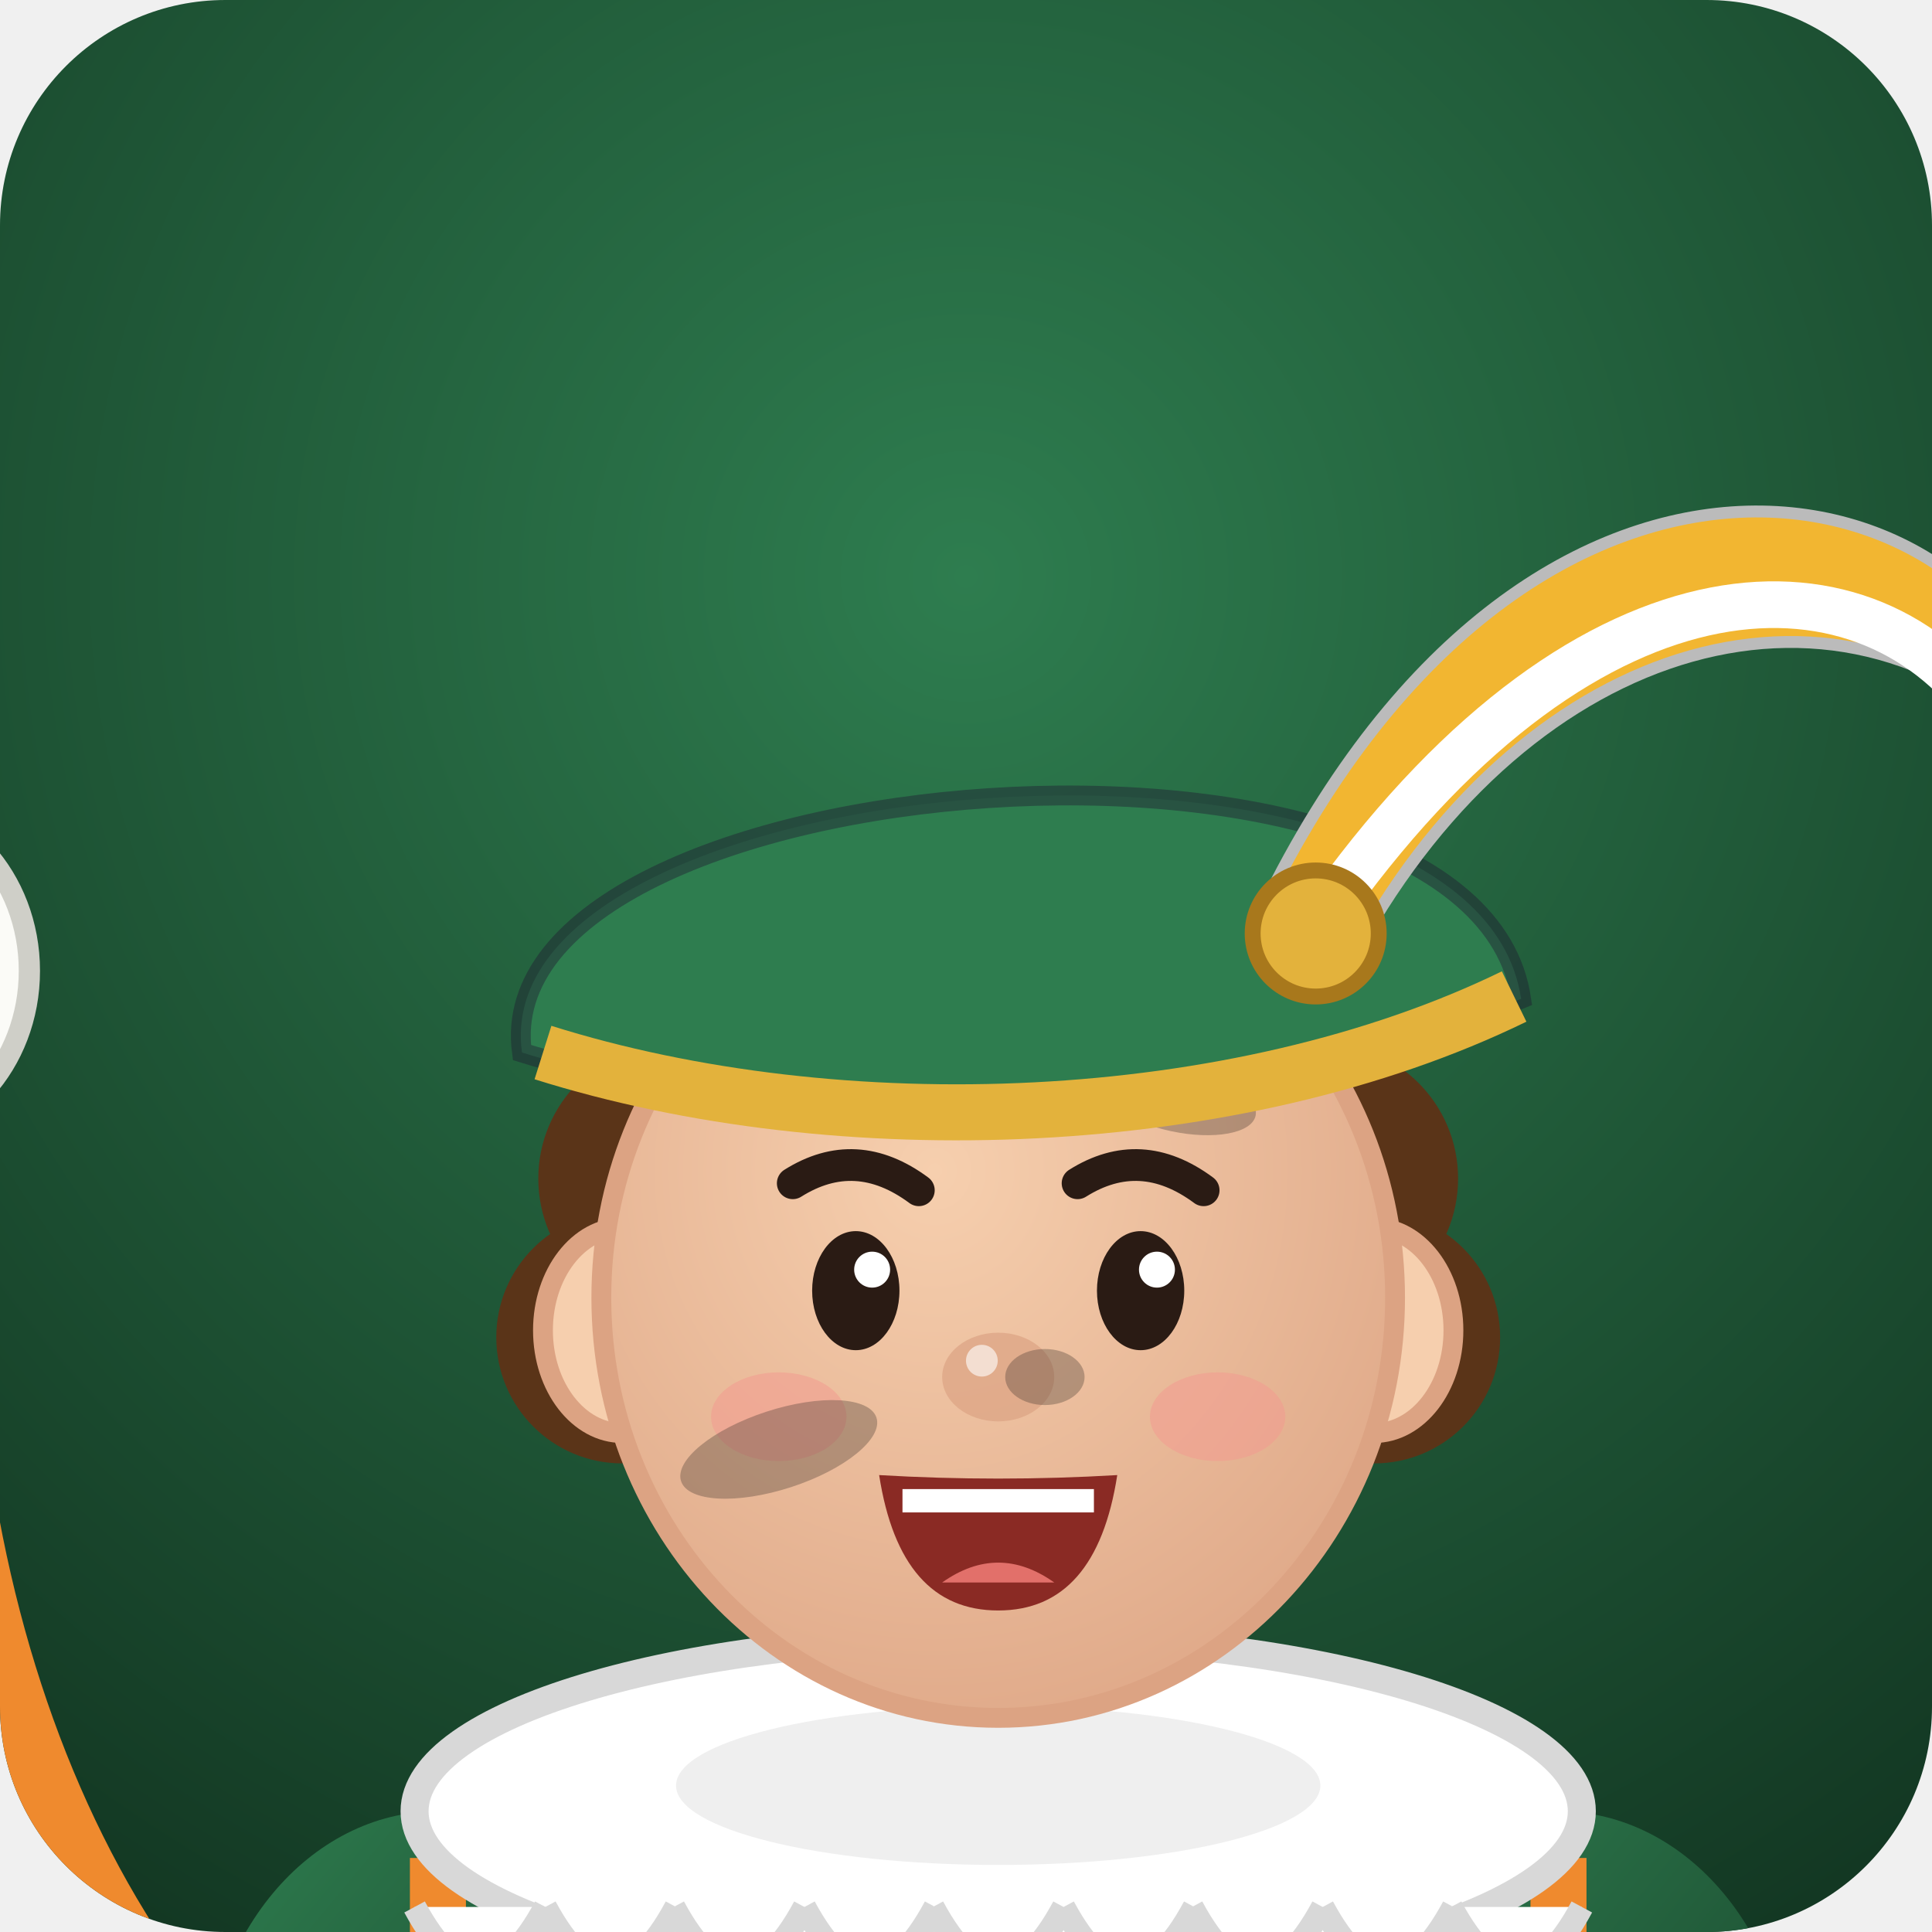
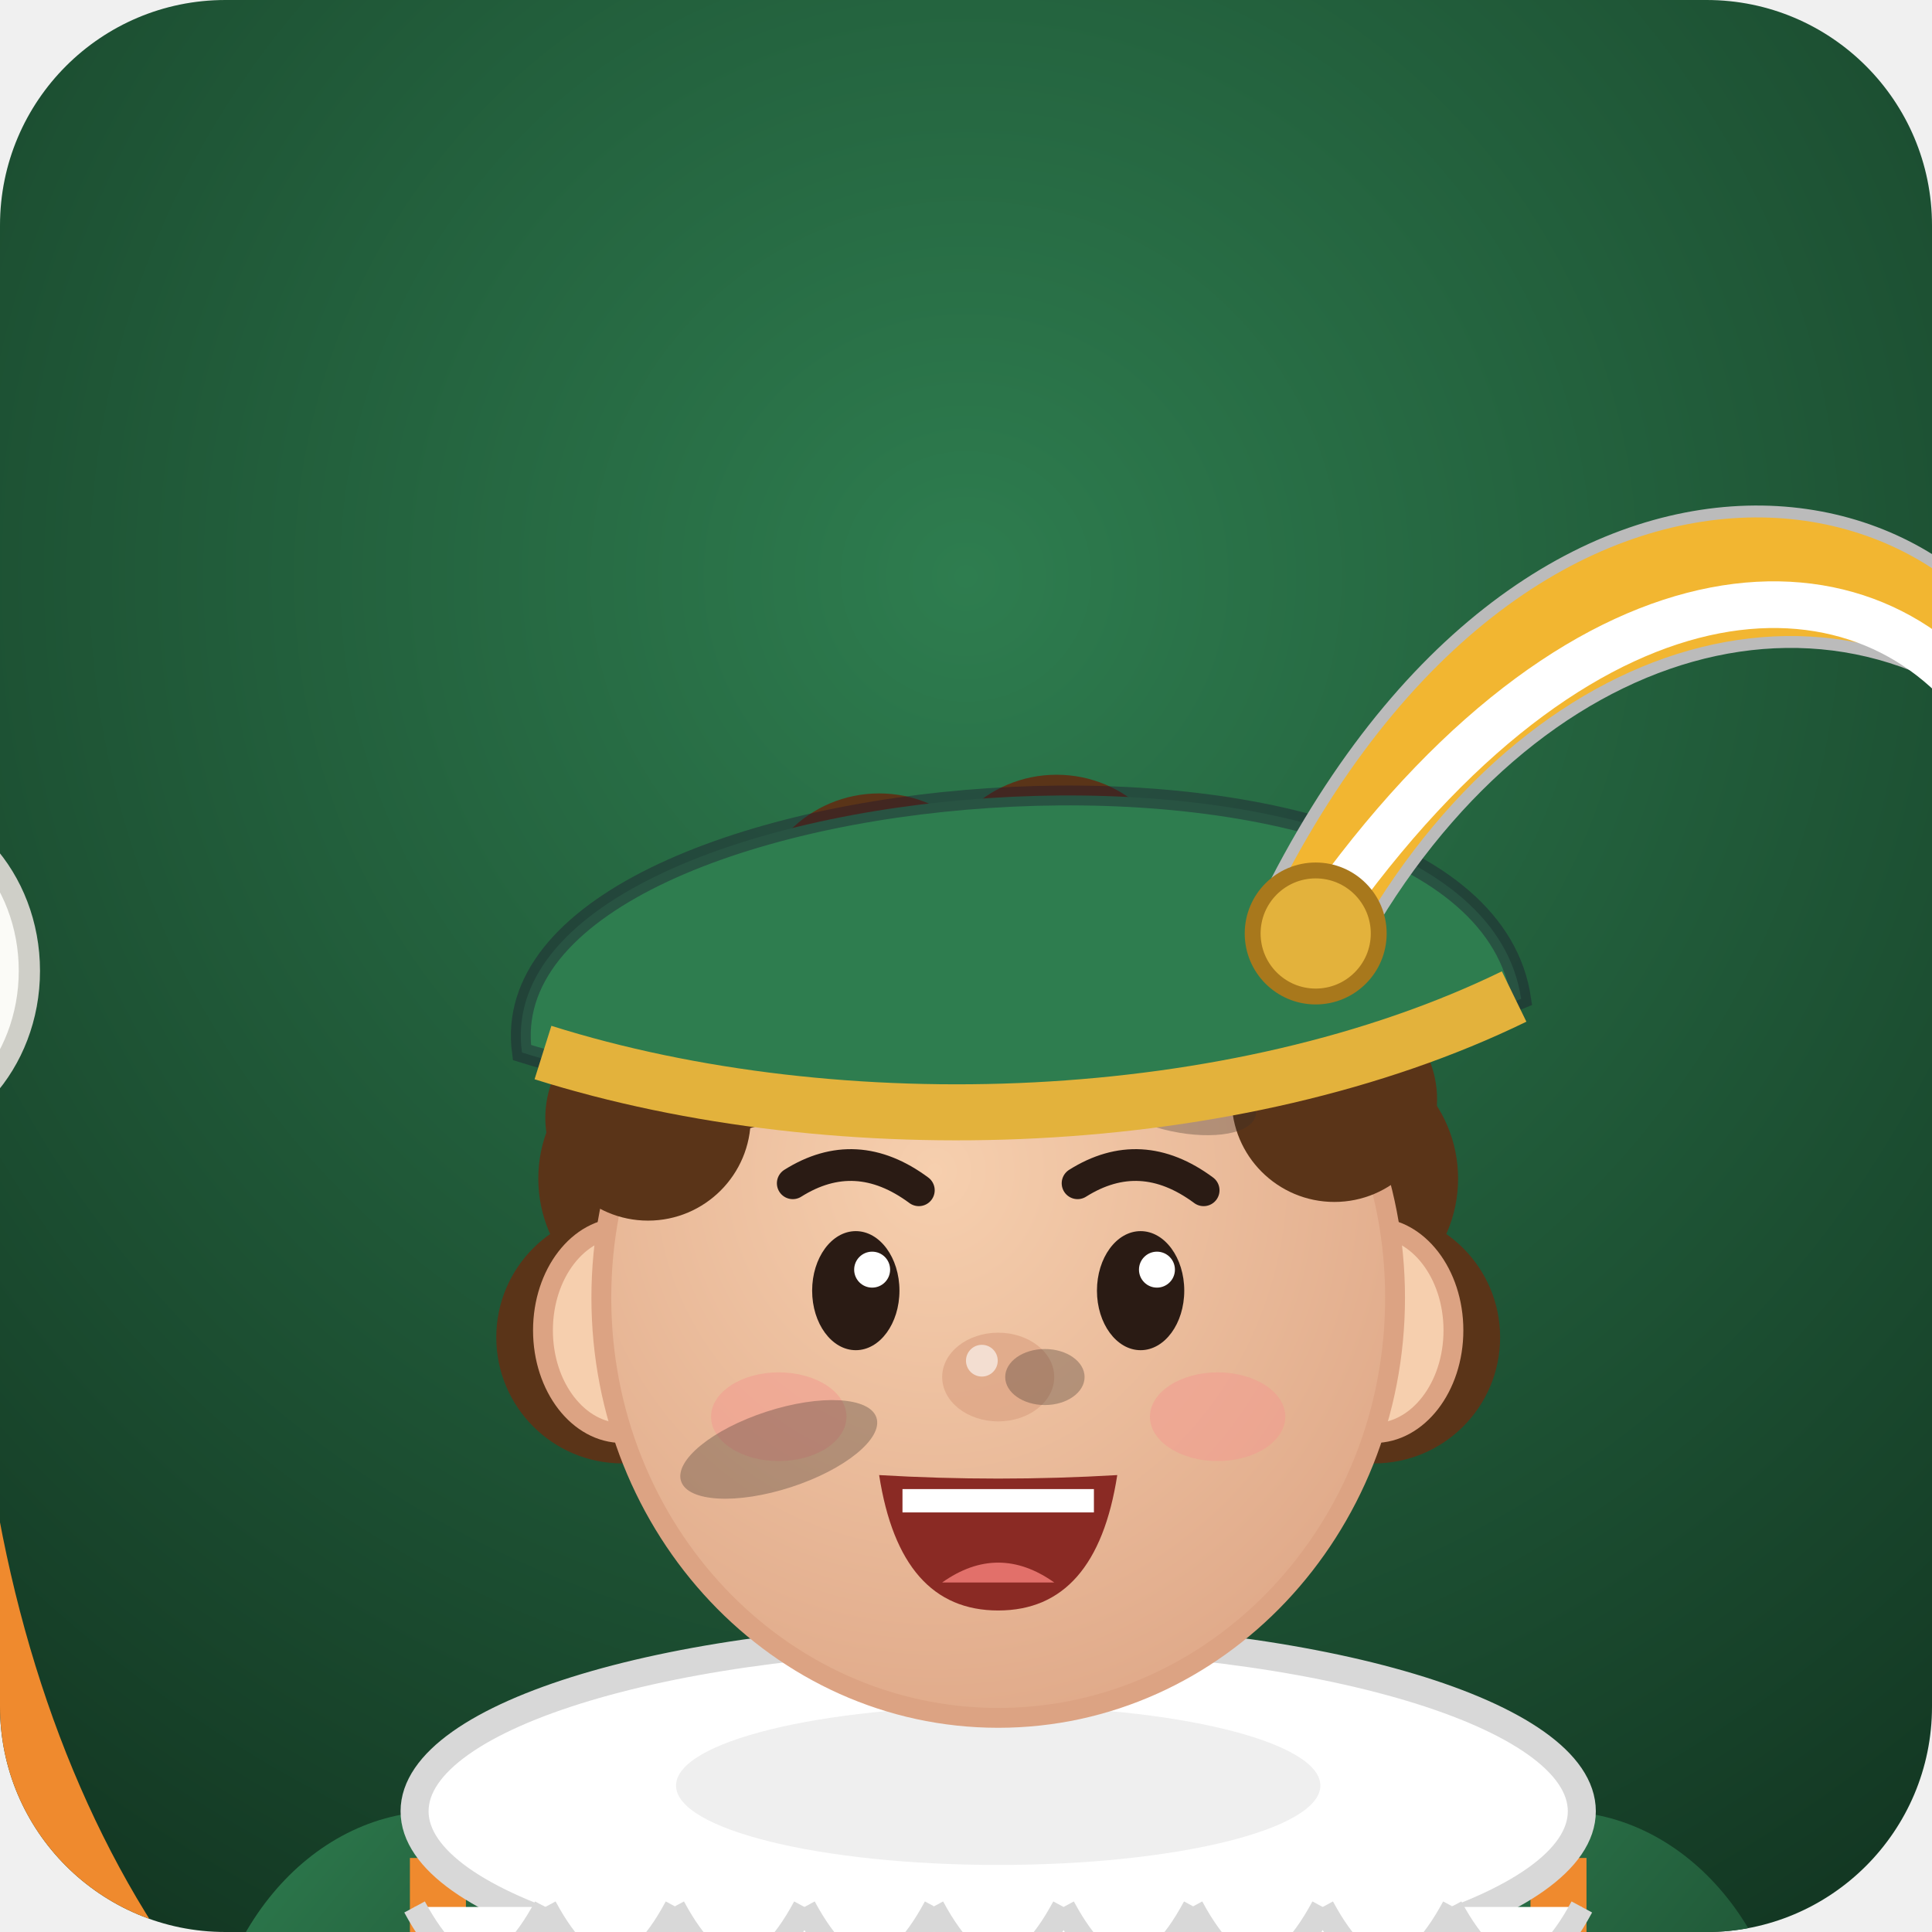
<svg xmlns="http://www.w3.org/2000/svg" viewBox="0 0 120 120">
  <defs>
    <clipPath id="clip">
      <rect width="120" height="120" rx="14" />
    </clipPath>
    <radialGradient id="bg" cx="0.5" cy="0.3" r="0.9">
      <stop offset="0" stop-color="#2e7d4f" />
      <stop offset="1" stop-color="#10301e" />
    </radialGradient>
  </defs>
  <g clip-path="url(#clip)">
    <rect width="120" height="120" fill="url(#bg)" />
    <g transform="translate(62 214) scale(1.45)">
      <defs>
        <linearGradient id="pKA" x1="0" y1="0" x2="1" y2="1">
          <stop offset="0" stop-color="#2e7d4f" />
          <stop offset="1" stop-color="#173f28" />
        </linearGradient>
        <linearGradient id="pKB" x1="0" y1="0" x2="1" y2="1">
          <stop offset="0" stop-color="#fff3c4" />
          <stop offset="1" stop-color="#ef8a2e" />
        </linearGradient>
      </defs>
      <path d="M-14 -2 C-22 10 -26 30 -30 52 L-20 54 C-16 34 -10 16 -4 4Z" fill="#2e7d4f" />
      <path d="M14 -2 C22 10 26 30 30 52 L20 54 C16 34 10 16 4 4Z" fill="#ef8a2e" />
      <path d="M-36 58 C-36 50 -28 48 -18 50 C-14 54 -14 58 -18 58Z" fill="#1d1d1d" />
      <path d="M36 58 C36 50 28 48 18 50 C14 54 14 58 18 58Z" fill="#1d1d1d" />
      <path d="M-28 -24 C-40 -8 -34 10 -14 8 C-6 12 6 12 14 8 C34 10 40 -8 28 -24Z" fill="url(#pKA)" />
      <path d="M-18 -20 C-22 -8 -20 4 -16 8 M-6 -22 C-7 -8 -6 6 -4 10 M6 -22 C7 -8 6 6 4 10 M18 -20 C22 -8 20 4 16 8" stroke="#ef8a2e" stroke-width="3.2" fill="none" />
      <path d="M-21 -68 C-26 -50 -26 -34 -23 -20 L23 -20 C26 -34 26 -50 21 -68Z" fill="url(#pKB)" stroke="#b07a10" stroke-width="1" />
      <path d="M0 -68 V-22" stroke="#2e7d4f" stroke-width="9" />
      <circle cx="0" cy="-60" r="2.2" fill="#e3b23c" />
      <circle cx="0" cy="-50" r="2.2" fill="#e3b23c" />
      <circle cx="0" cy="-40" r="2.2" fill="#e3b23c" />
      <circle cx="0" cy="-30" r="2.2" fill="#e3b23c" />
      <rect x="-24" y="-26" width="48" height="6" rx="2" fill="#3a2414" />
      <rect x="-4" y="-27" width="8" height="8" rx="1.5" fill="#e3b23c" />
      <ellipse cx="-24" cy="-58" rx="10" ry="12" fill="url(#pKA)" />
      <path d="M-30 -64 v14 M-24 -68 v20 M-18 -64 v14" stroke="#ef8a2e" stroke-width="2.4" />
      <ellipse cx="24" cy="-58" rx="10" ry="12" fill="url(#pKA)" />
      <path d="M30 -64 v14 M24 -68 v20 M18 -64 v14" stroke="#ef8a2e" stroke-width="2.4" />
      <path d="M-30 -52 C-44 -62 -50 -82 -48 -102" stroke="#ef8a2e" stroke-width="9" fill="none" stroke-linecap="round" />
      <path d="M30 -50 C40 -36 38 -18 30 -8" stroke="#ef8a2e" stroke-width="9" fill="none" stroke-linecap="round" />
      <ellipse cx="-48" cy="-106" rx="6.5" ry="7.2" fill="#fbfbf7" stroke="#cfcfc8" stroke-width="0.91" />
      <path d="M-49.3 -111.8 q5.9 -0.7 5.9 4.5" stroke="#cfcfc8" stroke-width="0.91" fill="none" opacity=".6" />
      <ellipse cx="30" cy="-6" rx="6.5" ry="7.2" fill="#fbfbf7" stroke="#cfcfc8" stroke-width="0.91" />
      <path d="M28.7 -11.9 q5.9 -0.7 5.9 4.5" stroke="#cfcfc8" stroke-width="0.91" fill="none" opacity=".6" />
      <ellipse cx="0" cy="-70" rx="25" ry="7.5" fill="#fff" stroke="#d8d8d8" stroke-width="1.2" />
      <path d="M-25.0 -65.9 q2.8 5.2 5.6 0" fill="#fff" stroke="#d8d8d8" stroke-width="1" />
      <path d="M-19.4 -65.9 q2.8 5.2 5.6 0" fill="#fff" stroke="#d8d8d8" stroke-width="1" />
      <path d="M-13.9 -65.9 q2.8 5.2 5.6 0" fill="#fff" stroke="#d8d8d8" stroke-width="1" />
      <path d="M-8.3 -65.9 q2.8 5.2 5.6 0" fill="#fff" stroke="#d8d8d8" stroke-width="1" />
      <path d="M-2.8 -65.9 q2.8 5.2 5.6 0" fill="#fff" stroke="#d8d8d8" stroke-width="1" />
      <path d="M2.8 -65.9 q2.8 5.2 5.6 0" fill="#fff" stroke="#d8d8d8" stroke-width="1" />
      <path d="M8.3 -65.9 q2.8 5.2 5.6 0" fill="#fff" stroke="#d8d8d8" stroke-width="1" />
      <path d="M13.9 -65.9 q2.8 5.2 5.6 0" fill="#fff" stroke="#d8d8d8" stroke-width="1" />
      <path d="M19.4 -65.9 q2.8 5.2 5.6 0" fill="#fff" stroke="#d8d8d8" stroke-width="1" />
      <ellipse cx="0" cy="-71.1" rx="13.8" ry="3.4" fill="#efefef" />
      <circle cx="-16.1" cy="-90.3" r="5.4" fill="#5a3418" />
      <circle cx="-13.9" cy="-97.1" r="5.8" fill="#5a3418" />
      <circle cx="16.1" cy="-90.3" r="5.4" fill="#5a3418" />
      <circle cx="13.9" cy="-97.1" r="5.8" fill="#5a3418" />
      <circle cx="-8.5" cy="-103.9" r="6.1" fill="#5a3418" />
      <circle cx="8.5" cy="-103.9" r="6.1" fill="#5a3418" />
      <circle cx="0.0" cy="-106.5" r="6.5" fill="#5a3418" />
      <defs>
        <radialGradient id="pKHSk" cx="0.42" cy="0.35" r="0.8">
          <stop offset="0" stop-color="#f6cfae" />
          <stop offset="1" stop-color="#dca383" />
        </radialGradient>
      </defs>
      <ellipse cx="-16.1" cy="-90.6" rx="3.4" ry="4.4" fill="#f6cfae" stroke="#dca383" stroke-width="0.85" />
      <ellipse cx="16.1" cy="-90.6" rx="3.4" ry="4.4" fill="#f6cfae" stroke="#dca383" stroke-width="0.85" />
      <ellipse cx="0" cy="-92" rx="17" ry="18.0" fill="url(#pKHSk)" stroke="#dca383" stroke-width="0.85" />
      <ellipse cx="-6.1" cy="-92.3" rx="1.87" ry="2.55" fill="#2a1b14" />
      <circle cx="-5.4" cy="-93.2" r="0.77" fill="#fff" />
      <path d="M-8.8 -96.9 q2.7 -1.7 5.4 0.3" stroke="#2a1b14" stroke-width="1.36" fill="none" stroke-linecap="round" />
      <ellipse cx="6.1" cy="-92.3" rx="1.87" ry="2.55" fill="#2a1b14" />
      <circle cx="6.8" cy="-93.2" r="0.77" fill="#fff" />
      <path d="M3.4 -96.9 q2.7 -1.7 5.4 0.3" stroke="#2a1b14" stroke-width="1.36" fill="none" stroke-linecap="round" />
      <ellipse cx="-9.4" cy="-86.9" rx="2.9" ry="1.9" fill="#f29b8f" opacity=".55" />
      <ellipse cx="9.4" cy="-86.9" rx="2.9" ry="1.9" fill="#f29b8f" opacity=".55" />
      <ellipse cx="0" cy="-88.6" rx="2.4" ry="1.9" fill="#dca383" opacity=".7" />
      <circle cx="-0.7" cy="-89.3" r="0.68" fill="#fff" opacity=".6" />
      <path d="M-5.1 -84.4 q5.1 0.3 10.2 0 q-0.9 5.8 -5.1 5.8 q-4.2 0 -5.1 -5.8z" fill="#8a2a24" />
      <path d="M-2.4 -79.8 q2.4 -1.7 4.8 0" fill="#e2706a" />
      <path d="M-4.1 -83.8 h8.2 v1.0 h-8.2z" fill="#fff" />
+       <circle cx="-11.9" cy="-104.2" r="5.1" fill="#5a3418" />
+       <circle cx="-5.1" cy="-108.2" r="5.4" fill="#5a3418" />
+       <circle cx="2.5" cy="-109.0" r="5.4" fill="#5a3418" />
+       <circle cx="9.9" cy="-105.9" r="5.1" fill="#5a3418" />
+       <circle cx="14.4" cy="-100.5" r="4.4" fill="#5a3418" />
+       <circle cx="-15.0" cy="-99.7" r="4.4" fill="#5a3418" />
      <g fill="#3a2e2a" opacity=".32">
        <ellipse cx="-9.4" cy="-85.5" rx="4.4" ry="1.7" transform="rotate(-18 -9.4 -85.5)" />
        <ellipse cx="7.7" cy="-100.5" rx="3.4" ry="1.4" transform="rotate(12 7.7 -100.5)" />
        <ellipse cx="2.0" cy="-88.6" rx="1.7" ry="1.2" />
      </g>
      <g>
        <path d="M-20.4 -102.5 C-22.1 -115.0 20.4 -118.3 22.4 -104.8 C10.2 -99.7 -8.5 -98.8 -20.4 -102.5Z" fill="#2e7d4f" stroke="#1f1530" stroke-width="0.85" stroke-opacity=".4" />
        <path d="M-19.5 -102.5 C-6.8 -98.5 10.2 -99.1 22.1 -104.9" stroke="#e3b23c" stroke-width="2.4" fill="none" />
        <path d="M11.9 -109.8 C23.8 -132.8 44.2 -127.7 45.9 -114.1 C37.4 -124.3 23.8 -120.9 16.1 -108.2Z" fill="#f2b631" stroke="#bbb" stroke-width="0.51" />
        <path d="M14.4 -109.0 C25.5 -124.3 37.4 -124.3 42.5 -116.7" stroke="#ffffff" stroke-width="2.0" fill="none" />
        <circle cx="13.6" cy="-107.6" r="2.7" fill="#e3b23c" stroke="#a8781c" stroke-width="0.68" />
      </g>
    </g>
  </g>
</svg>
